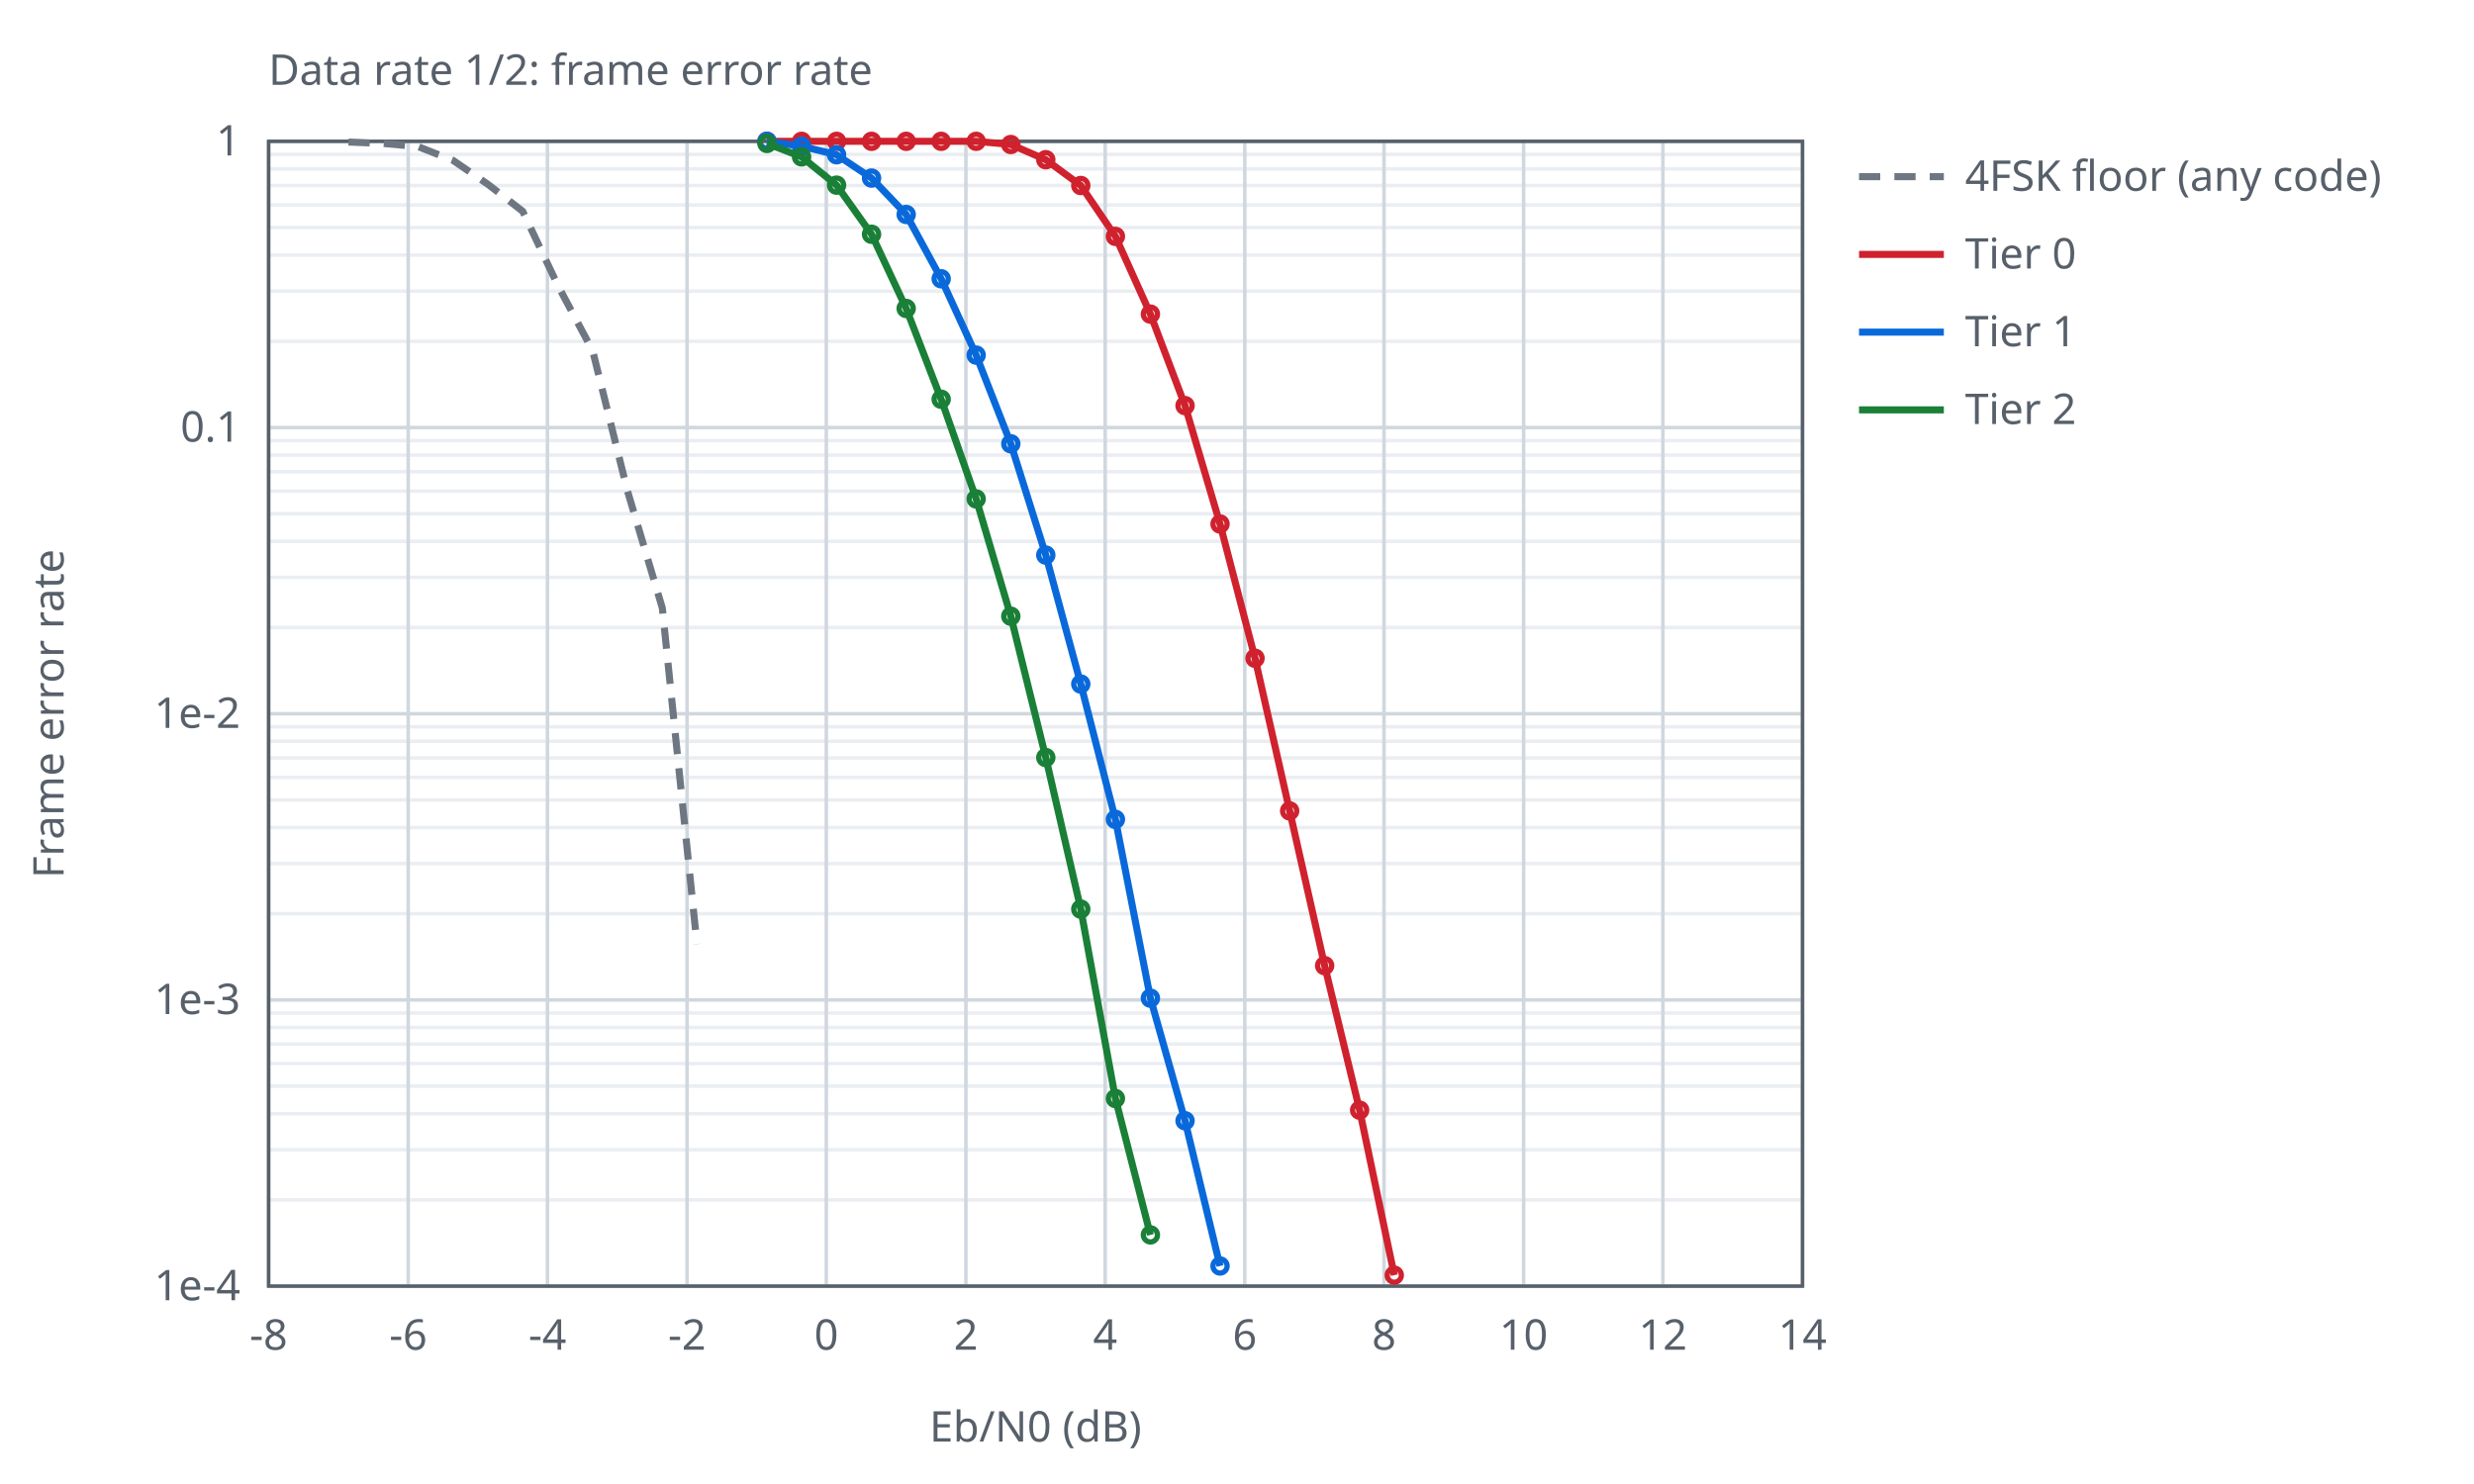
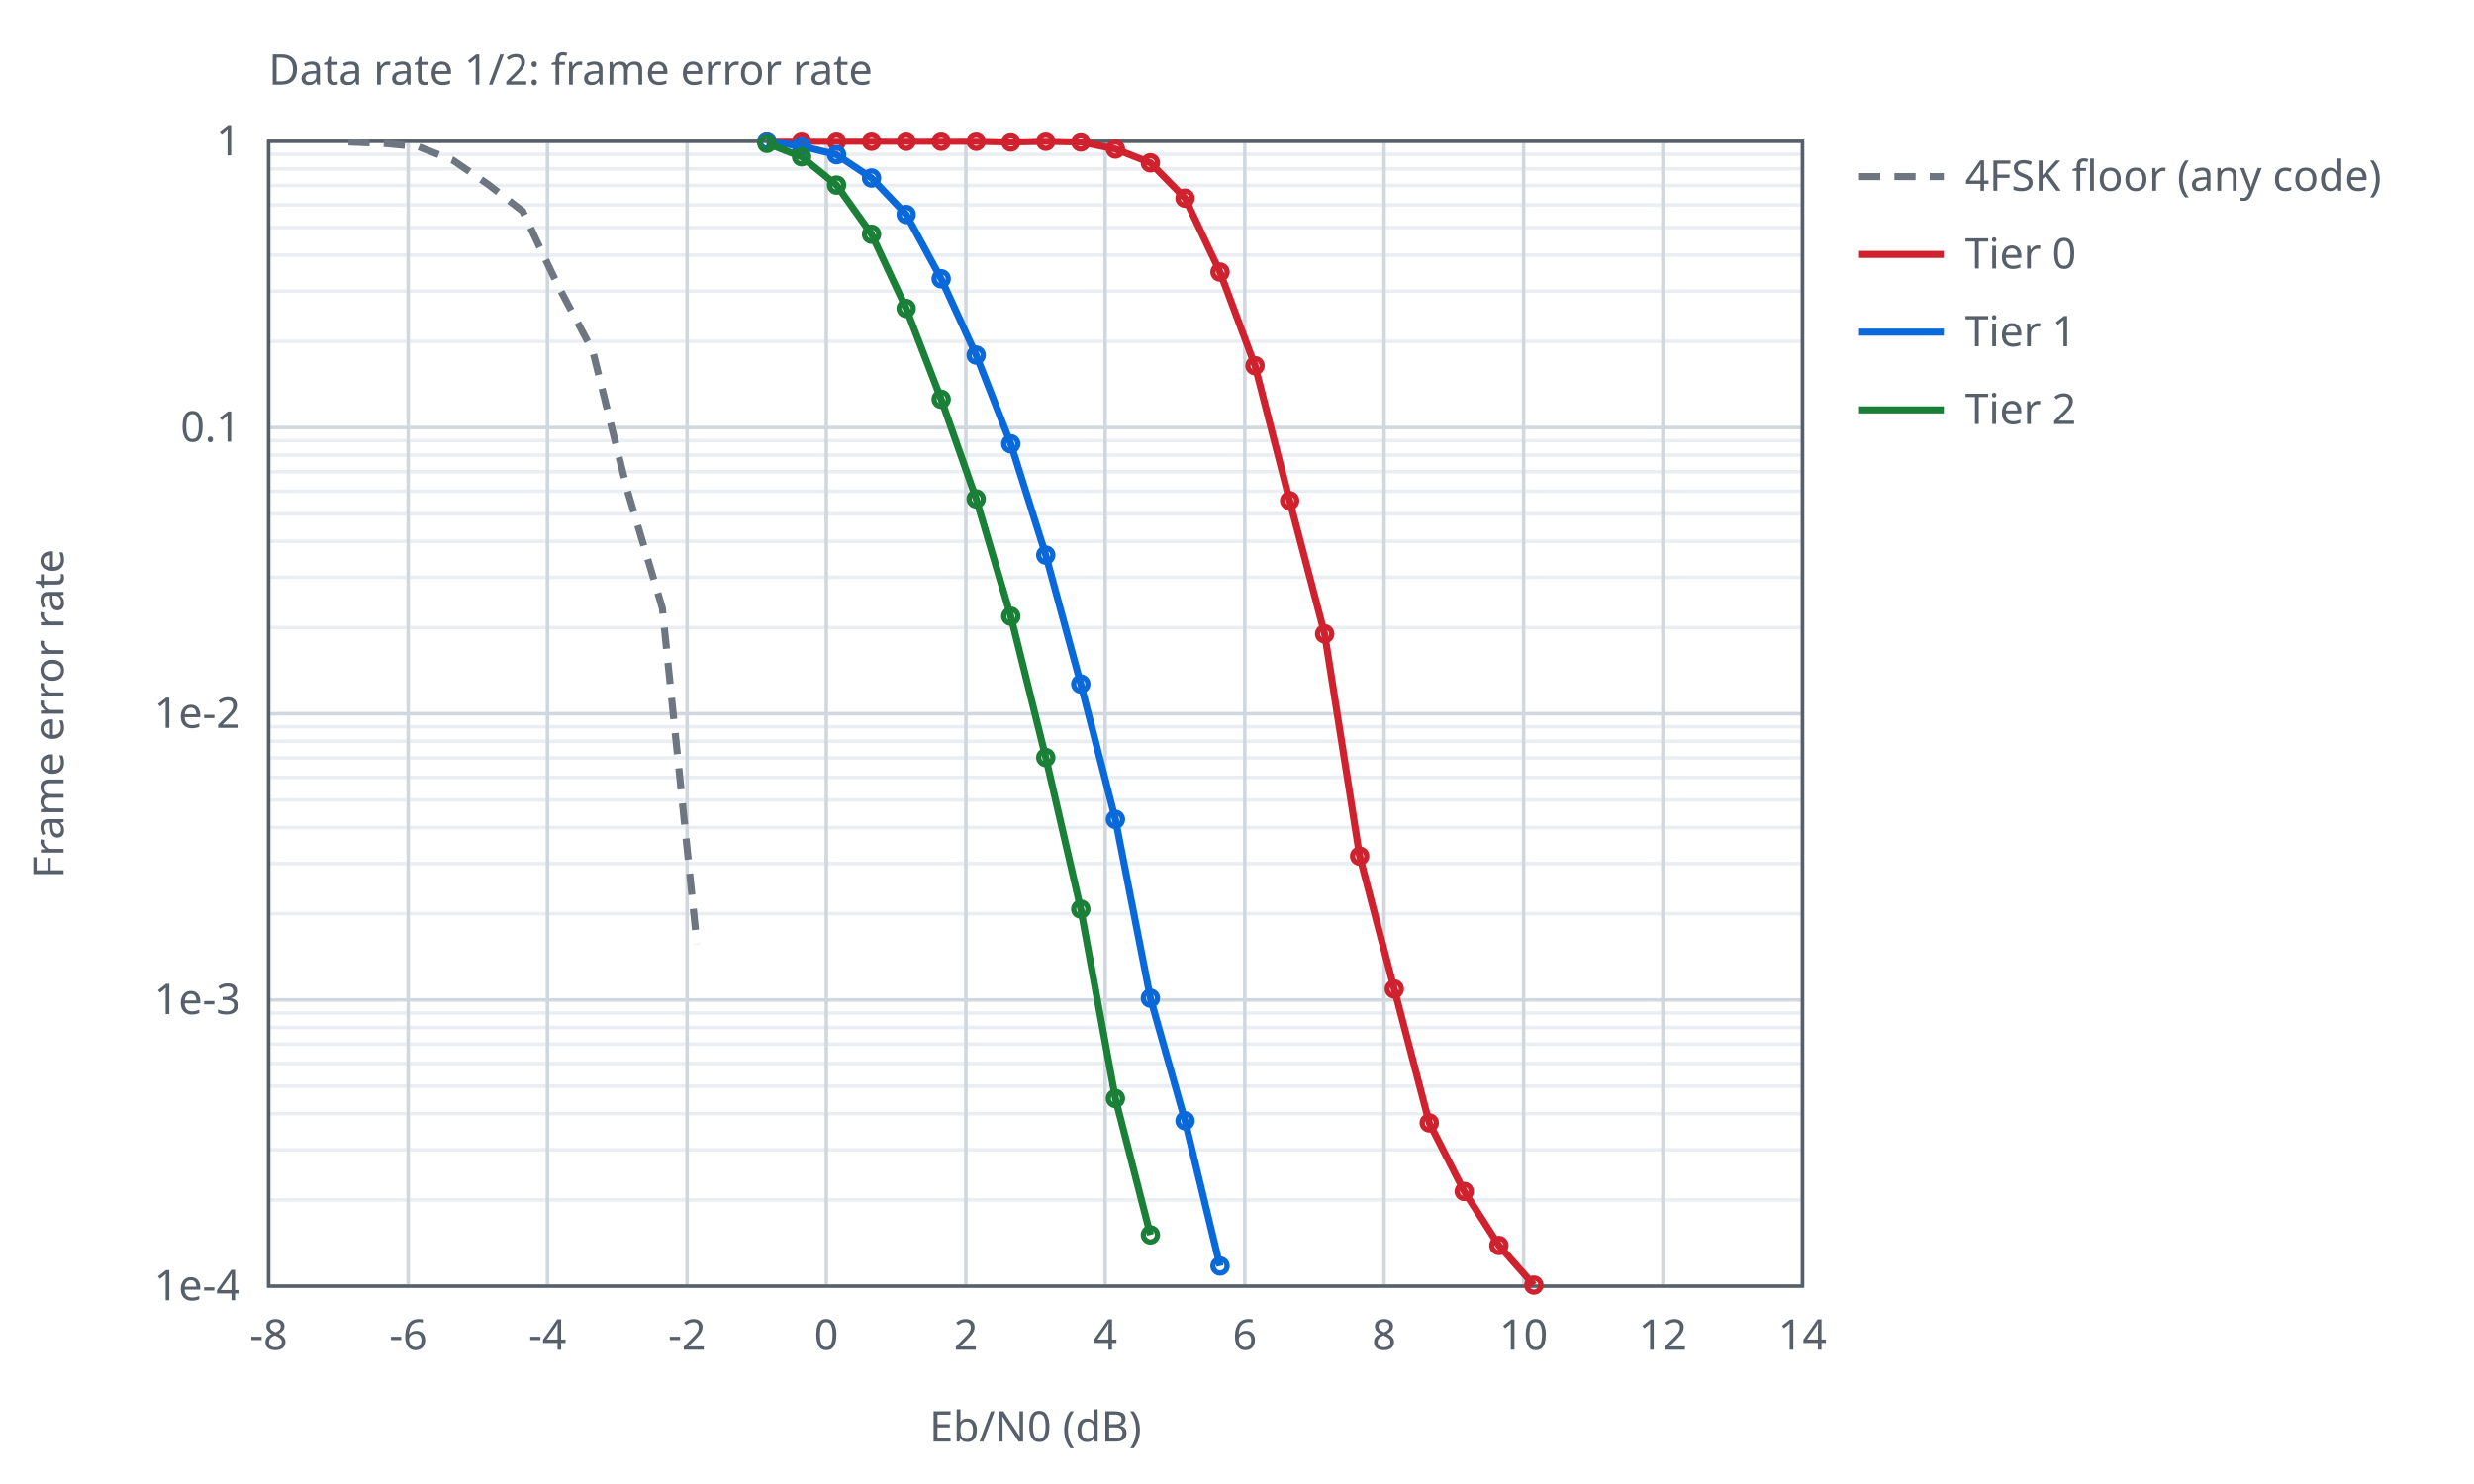
<svg xmlns="http://www.w3.org/2000/svg" width="700" height="420" viewBox="0 0 700 420">
  <style>text{font-family:sans-serif;font-size:12px;fill:#57606a}.ax{stroke:#57606a;stroke-width:1;fill:none}.gr{stroke:#d0d7de;stroke-width:1}.mi{stroke:#eaeef2;stroke-width:1}.r0{stroke:#6e7781}.r1{stroke:#bc4c00}.r2{stroke:#8250df}.s1{stroke:#cf222e}.s2{stroke:#0969da}.s3{stroke:#1a7f37}.l{fill:none;stroke-width:2}.p{fill:none;stroke-width:1.5}@media (prefers-color-scheme:dark){text{fill:#c9d1d9}.ax{stroke:#8b949e}.gr{stroke:#30363d}.mi{stroke:#21262d}.r0{stroke:#8b949e}.r1{stroke:#f0883e}.r2{stroke:#d2a8ff}.s1{stroke:#ff7b72}.s2{stroke:#58a6ff}.s3{stroke:#3fb950}}</style>
  <text x="76.0" y="24">Data rate 1/2: frame error rate</text>
  <line class="mi" x1="76.0" y1="96.6" x2="510.0" y2="96.6" />
  <line class="mi" x1="76.0" y1="82.4" x2="510.0" y2="82.4" />
  <line class="mi" x1="76.0" y1="72.2" x2="510.0" y2="72.2" />
  <line class="mi" x1="76.0" y1="64.4" x2="510.0" y2="64.4" />
  <line class="mi" x1="76.0" y1="58.0" x2="510.0" y2="58.0" />
  <line class="mi" x1="76.0" y1="52.5" x2="510.0" y2="52.5" />
  <line class="mi" x1="76.0" y1="47.8" x2="510.0" y2="47.8" />
  <line class="mi" x1="76.0" y1="43.7" x2="510.0" y2="43.7" />
  <line class="mi" x1="76.0" y1="177.6" x2="510.0" y2="177.6" />
  <line class="mi" x1="76.0" y1="163.4" x2="510.0" y2="163.4" />
  <line class="mi" x1="76.0" y1="153.2" x2="510.0" y2="153.2" />
  <line class="mi" x1="76.0" y1="145.4" x2="510.0" y2="145.4" />
  <line class="mi" x1="76.0" y1="139.0" x2="510.0" y2="139.0" />
  <line class="mi" x1="76.0" y1="133.5" x2="510.0" y2="133.5" />
  <line class="mi" x1="76.0" y1="128.8" x2="510.0" y2="128.8" />
  <line class="mi" x1="76.0" y1="124.7" x2="510.0" y2="124.7" />
  <line class="mi" x1="76.0" y1="258.6" x2="510.0" y2="258.6" />
  <line class="mi" x1="76.0" y1="244.4" x2="510.0" y2="244.4" />
  <line class="mi" x1="76.0" y1="234.2" x2="510.0" y2="234.2" />
  <line class="mi" x1="76.0" y1="226.4" x2="510.0" y2="226.4" />
  <line class="mi" x1="76.0" y1="220.0" x2="510.0" y2="220.0" />
  <line class="mi" x1="76.0" y1="214.5" x2="510.0" y2="214.5" />
  <line class="mi" x1="76.0" y1="209.8" x2="510.0" y2="209.8" />
  <line class="mi" x1="76.0" y1="205.7" x2="510.0" y2="205.7" />
  <line class="mi" x1="76.0" y1="339.6" x2="510.0" y2="339.6" />
  <line class="mi" x1="76.0" y1="325.4" x2="510.0" y2="325.4" />
  <line class="mi" x1="76.0" y1="315.2" x2="510.0" y2="315.2" />
  <line class="mi" x1="76.0" y1="307.4" x2="510.0" y2="307.4" />
  <line class="mi" x1="76.0" y1="301.0" x2="510.0" y2="301.0" />
  <line class="mi" x1="76.0" y1="295.5" x2="510.0" y2="295.5" />
  <line class="mi" x1="76.0" y1="290.8" x2="510.0" y2="290.8" />
  <line class="mi" x1="76.0" y1="286.7" x2="510.0" y2="286.7" />
  <line class="gr" x1="76.0" y1="364.0" x2="76.0" y2="40.0" />
  <text x="76.0" y="382.0" text-anchor="middle">-8</text>
  <line class="gr" x1="115.5" y1="364.0" x2="115.5" y2="40.0" />
  <text x="115.5" y="382.0" text-anchor="middle">-6</text>
  <line class="gr" x1="154.9" y1="364.0" x2="154.9" y2="40.0" />
  <text x="154.9" y="382.0" text-anchor="middle">-4</text>
  <line class="gr" x1="194.4" y1="364.0" x2="194.4" y2="40.0" />
  <text x="194.4" y="382.0" text-anchor="middle">-2</text>
  <line class="gr" x1="233.8" y1="364.0" x2="233.8" y2="40.0" />
  <text x="233.8" y="382.0" text-anchor="middle">0</text>
  <line class="gr" x1="273.3" y1="364.0" x2="273.3" y2="40.0" />
  <text x="273.3" y="382.0" text-anchor="middle">2</text>
  <line class="gr" x1="312.7" y1="364.0" x2="312.7" y2="40.0" />
  <text x="312.7" y="382.0" text-anchor="middle">4</text>
  <line class="gr" x1="352.2" y1="364.0" x2="352.2" y2="40.0" />
  <text x="352.2" y="382.0" text-anchor="middle">6</text>
  <line class="gr" x1="391.6" y1="364.0" x2="391.6" y2="40.0" />
  <text x="391.6" y="382.0" text-anchor="middle">8</text>
  <line class="gr" x1="431.1" y1="364.0" x2="431.1" y2="40.0" />
  <text x="431.1" y="382.0" text-anchor="middle">10</text>
  <line class="gr" x1="470.5" y1="364.0" x2="470.5" y2="40.0" />
  <text x="470.5" y="382.0" text-anchor="middle">12</text>
  <line class="gr" x1="510.0" y1="364.0" x2="510.0" y2="40.0" />
  <text x="510.0" y="382.0" text-anchor="middle">14</text>
  <line class="gr" x1="76.0" y1="40.0" x2="510.0" y2="40.0" />
  <text x="68.0" y="44.0" text-anchor="end">1</text>
  <line class="gr" x1="76.0" y1="121.0" x2="510.0" y2="121.0" />
  <text x="68.0" y="125.0" text-anchor="end">0.1</text>
  <line class="gr" x1="76.0" y1="202.0" x2="510.0" y2="202.0" />
  <text x="68.0" y="206.0" text-anchor="end">1e-2</text>
  <line class="gr" x1="76.0" y1="283.0" x2="510.0" y2="283.0" />
  <text x="68.0" y="287.0" text-anchor="end">1e-3</text>
  <line class="gr" x1="76.0" y1="364.0" x2="510.0" y2="364.0" />
  <text x="68.0" y="368.0" text-anchor="end">1e-4</text>
  <rect class="ax" x="76.0" y="40.0" width="434.0" height="324.0" />
  <text x="293.0" y="408.0" text-anchor="middle">Eb/N0 (dB)</text>
  <text x="18" y="202.0" text-anchor="middle" transform="rotate(-90 18 202.0)">Frame error rate</text>
  <path class="l r0" stroke-dasharray="6 4" d="M98.6,40.2 L108.5,40.6 L118.3,41.5 L128.2,45.4 L138.1,52.2 L147.9,59.8 L157.8,80.7 L167.7,99.3 L177.5,138.8 L187.4,172.1 L197.2,267.2" />
  <line class="l r0" stroke-dasharray="6 4" x1="526.0" y1="50.0" x2="550.0" y2="50.0" />
  <text x="556.0" y="54.0">4FSK floor (any code)</text>
-   <path class="l s1" d="M217.0,40.0 L226.8,40.0 L236.7,40.0 L246.6,40.0 L256.4,40.0 L266.3,40.0 L276.2,40.0 L286.0,40.9 L295.9,45.2 L305.8,52.5 L315.6,66.9 L325.5,88.9 L335.3,114.8 L345.2,148.3 L355.1,186.3 L364.9,229.5 L374.8,273.3 L384.7,314.2 L394.5,360.9" />
+   <path class="l s1" d="M217.0,40.0 L226.8,40.0 L236.7,40.0 L246.6,40.0 L256.4,40.0 L266.3,40.0 L276.2,40.0 L286.0,40.2 L295.9,40.0 L305.8,40.2 L315.6,42.2 L325.5,46.1 L335.3,56.1 L345.2,77.0 L355.1,103.5 L364.9,141.7 L374.8,179.4 L384.7,242.3 L394.5,279.9 L404.4,317.8 L414.3,337.2 L424.1,352.5 L434.0,363.7" />
  <circle class="p s1" cx="217.0" cy="40.0" r="2" />
  <circle class="p s1" cx="226.8" cy="40.0" r="2" />
  <circle class="p s1" cx="236.7" cy="40.0" r="2" />
  <circle class="p s1" cx="246.6" cy="40.0" r="2" />
  <circle class="p s1" cx="256.4" cy="40.0" r="2" />
  <circle class="p s1" cx="266.3" cy="40.0" r="2" />
  <circle class="p s1" cx="276.2" cy="40.0" r="2" />
-   <circle class="p s1" cx="286.0" cy="40.9" r="2" />
-   <circle class="p s1" cx="295.9" cy="45.2" r="2" />
-   <circle class="p s1" cx="305.8" cy="52.5" r="2" />
-   <circle class="p s1" cx="315.6" cy="66.9" r="2" />
-   <circle class="p s1" cx="325.5" cy="88.9" r="2" />
-   <circle class="p s1" cx="335.3" cy="114.8" r="2" />
-   <circle class="p s1" cx="345.2" cy="148.3" r="2" />
-   <circle class="p s1" cx="355.1" cy="186.3" r="2" />
-   <circle class="p s1" cx="364.9" cy="229.5" r="2" />
-   <circle class="p s1" cx="374.8" cy="273.3" r="2" />
-   <circle class="p s1" cx="384.7" cy="314.2" r="2" />
-   <circle class="p s1" cx="394.5" cy="360.9" r="2" />
+   <circle class="p s1" cx="286.0" cy="40.2" r="2" />
+   <circle class="p s1" cx="295.9" cy="40.0" r="2" />
+   <circle class="p s1" cx="305.8" cy="40.2" r="2" />
+   <circle class="p s1" cx="315.6" cy="42.2" r="2" />
+   <circle class="p s1" cx="325.5" cy="46.1" r="2" />
+   <circle class="p s1" cx="335.3" cy="56.1" r="2" />
+   <circle class="p s1" cx="345.2" cy="77.0" r="2" />
+   <circle class="p s1" cx="355.1" cy="103.5" r="2" />
+   <circle class="p s1" cx="364.9" cy="141.7" r="2" />
+   <circle class="p s1" cx="374.8" cy="179.4" r="2" />
+   <circle class="p s1" cx="384.7" cy="242.3" r="2" />
+   <circle class="p s1" cx="394.5" cy="279.9" r="2" />
+   <circle class="p s1" cx="404.4" cy="317.8" r="2" />
+   <circle class="p s1" cx="414.3" cy="337.2" r="2" />
+   <circle class="p s1" cx="424.1" cy="352.5" r="2" />
+   <circle class="p s1" cx="434.0" cy="363.7" r="2" />
  <line class="l s1" x1="526.0" y1="72.0" x2="550.0" y2="72.0" />
  <text x="556.0" y="76.0">Tier 0</text>
  <path class="l s2" d="M217.0,40.0 L226.8,41.4 L236.7,43.8 L246.6,50.4 L256.4,60.7 L266.3,78.9 L276.2,100.5 L286.0,125.6 L295.9,157.1 L305.8,193.6 L315.6,231.9 L325.5,282.5 L335.3,317.2 L345.2,358.3" />
  <circle class="p s2" cx="217.0" cy="40.0" r="2" />
  <circle class="p s2" cx="226.8" cy="41.4" r="2" />
  <circle class="p s2" cx="236.7" cy="43.8" r="2" />
  <circle class="p s2" cx="246.6" cy="50.4" r="2" />
  <circle class="p s2" cx="256.4" cy="60.7" r="2" />
  <circle class="p s2" cx="266.3" cy="78.9" r="2" />
  <circle class="p s2" cx="276.2" cy="100.5" r="2" />
  <circle class="p s2" cx="286.0" cy="125.6" r="2" />
  <circle class="p s2" cx="295.9" cy="157.1" r="2" />
  <circle class="p s2" cx="305.8" cy="193.6" r="2" />
  <circle class="p s2" cx="315.6" cy="231.9" r="2" />
  <circle class="p s2" cx="325.5" cy="282.5" r="2" />
  <circle class="p s2" cx="335.3" cy="317.2" r="2" />
  <circle class="p s2" cx="345.2" cy="358.3" r="2" />
  <line class="l s2" x1="526.0" y1="94.0" x2="550.0" y2="94.0" />
  <text x="556.0" y="98.0">Tier 1</text>
  <path class="l s3" d="M217.0,40.6 L226.8,44.4 L236.7,52.4 L246.6,66.3 L256.4,87.3 L266.3,113.0 L276.2,141.2 L286.0,174.4 L295.9,214.4 L305.8,257.3 L315.6,310.9 L325.5,349.5" />
  <circle class="p s3" cx="217.0" cy="40.6" r="2" />
  <circle class="p s3" cx="226.8" cy="44.4" r="2" />
  <circle class="p s3" cx="236.7" cy="52.4" r="2" />
  <circle class="p s3" cx="246.6" cy="66.3" r="2" />
  <circle class="p s3" cx="256.4" cy="87.3" r="2" />
  <circle class="p s3" cx="266.3" cy="113.0" r="2" />
  <circle class="p s3" cx="276.2" cy="141.2" r="2" />
  <circle class="p s3" cx="286.0" cy="174.4" r="2" />
  <circle class="p s3" cx="295.9" cy="214.4" r="2" />
  <circle class="p s3" cx="305.8" cy="257.3" r="2" />
  <circle class="p s3" cx="315.6" cy="310.9" r="2" />
  <circle class="p s3" cx="325.5" cy="349.5" r="2" />
  <line class="l s3" x1="526.0" y1="116.0" x2="550.0" y2="116.0" />
  <text x="556.0" y="120.0">Tier 2</text>
</svg>
